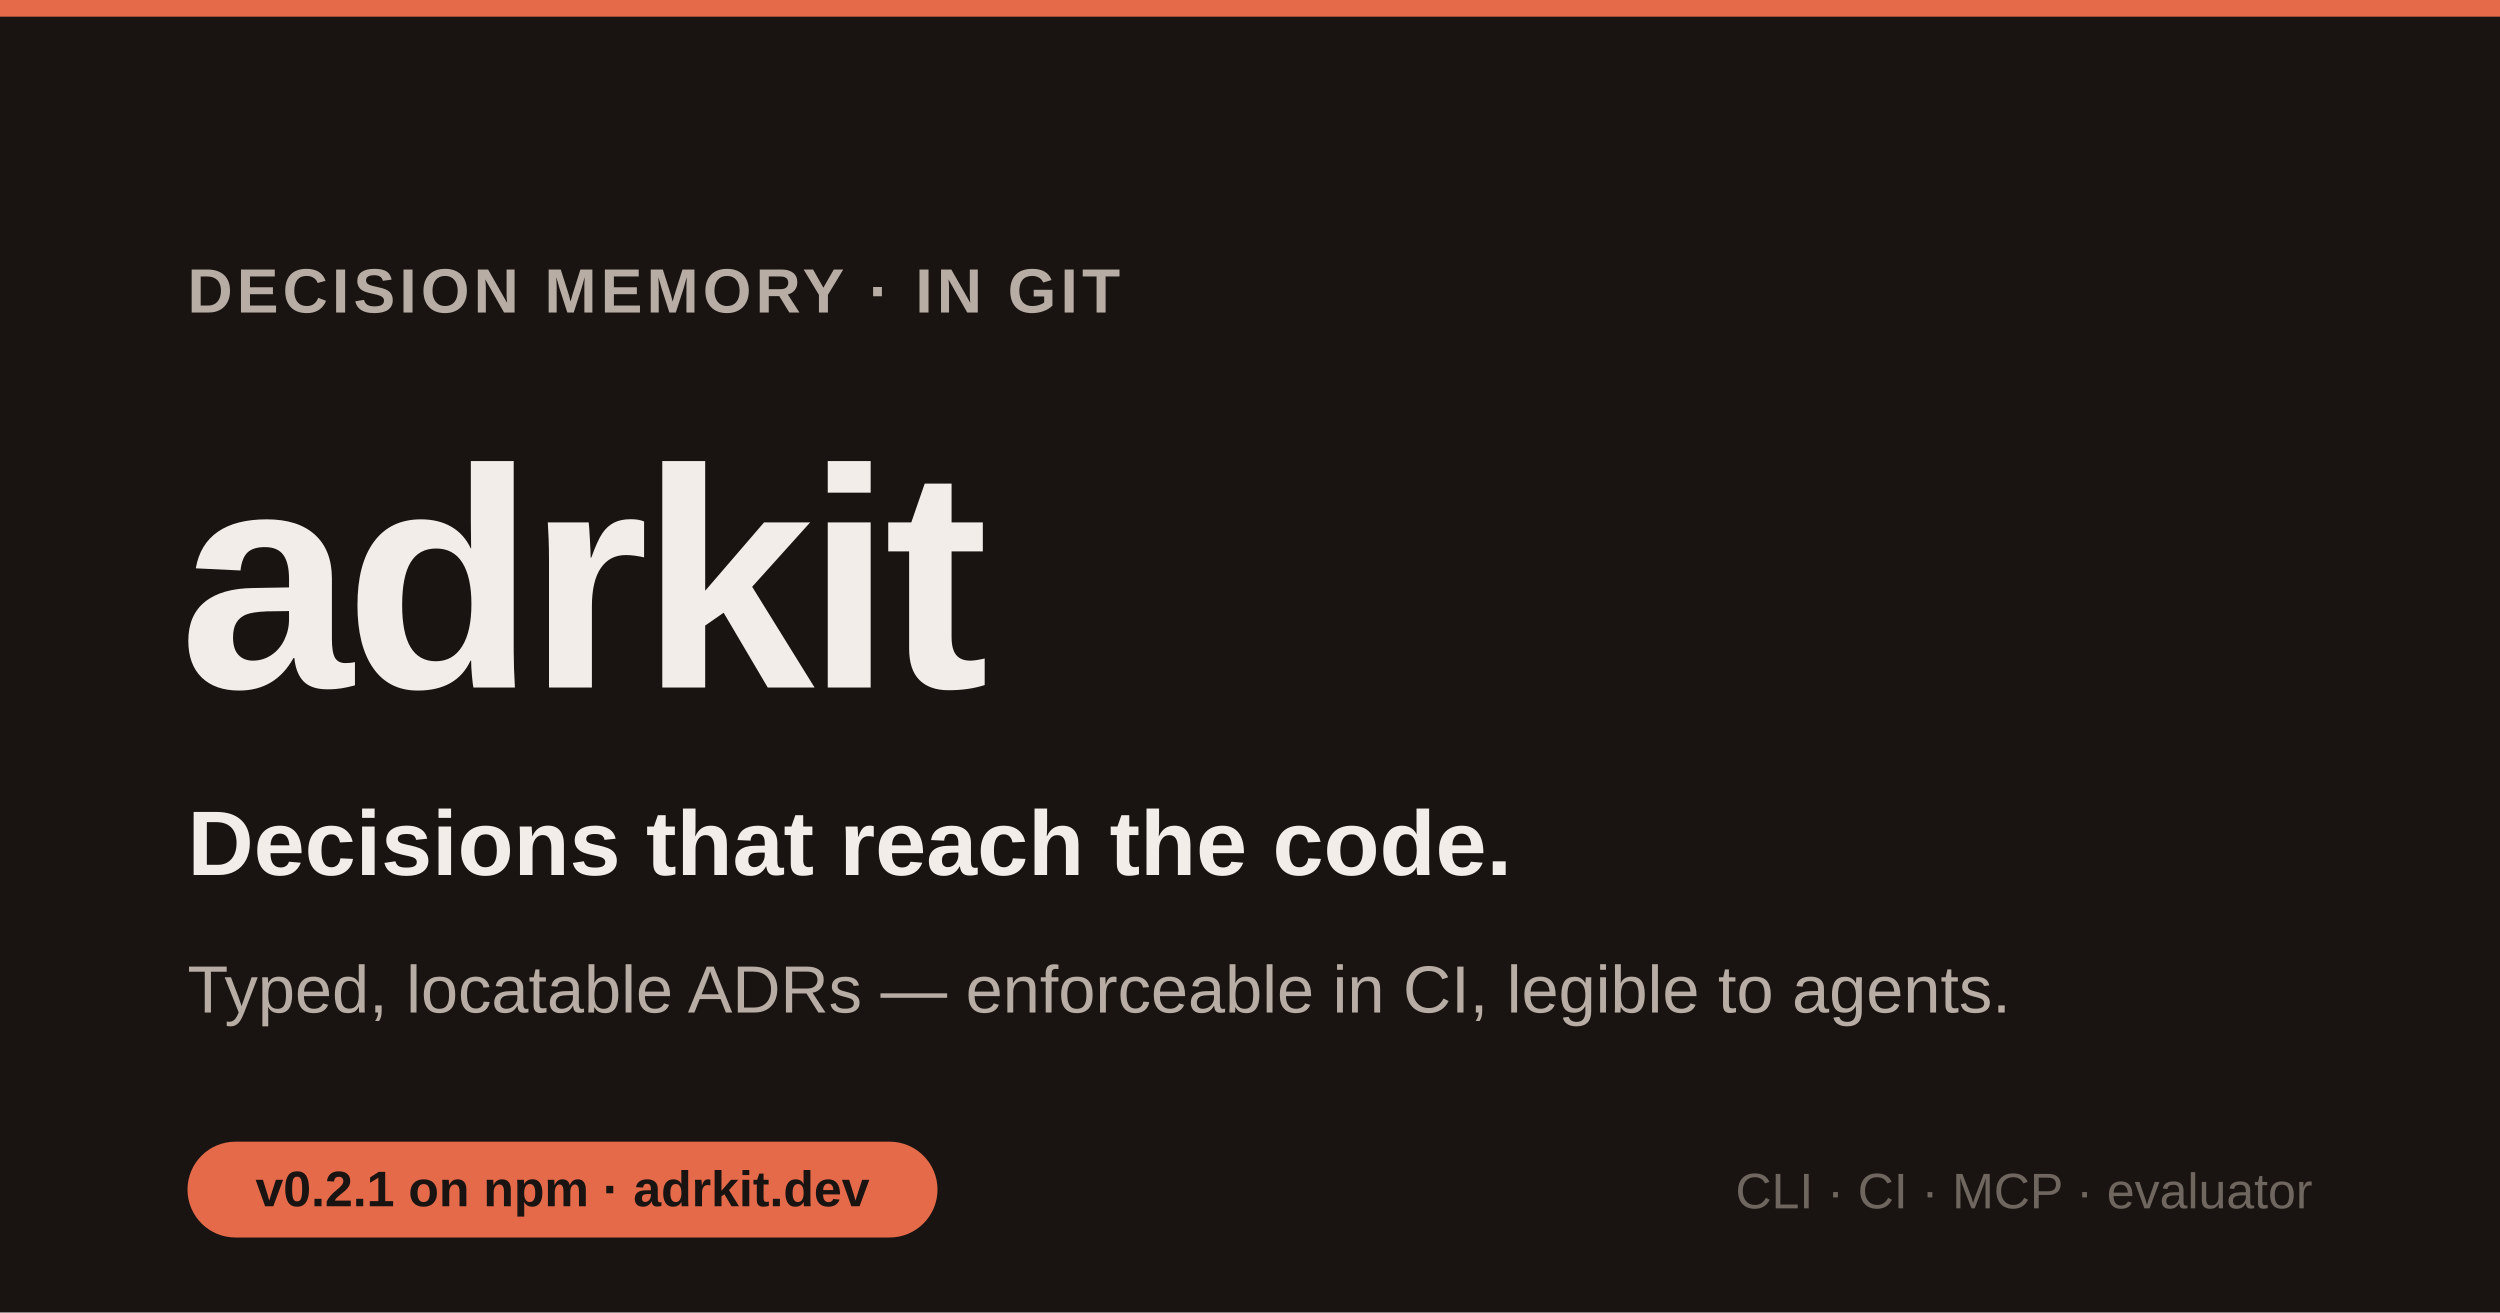
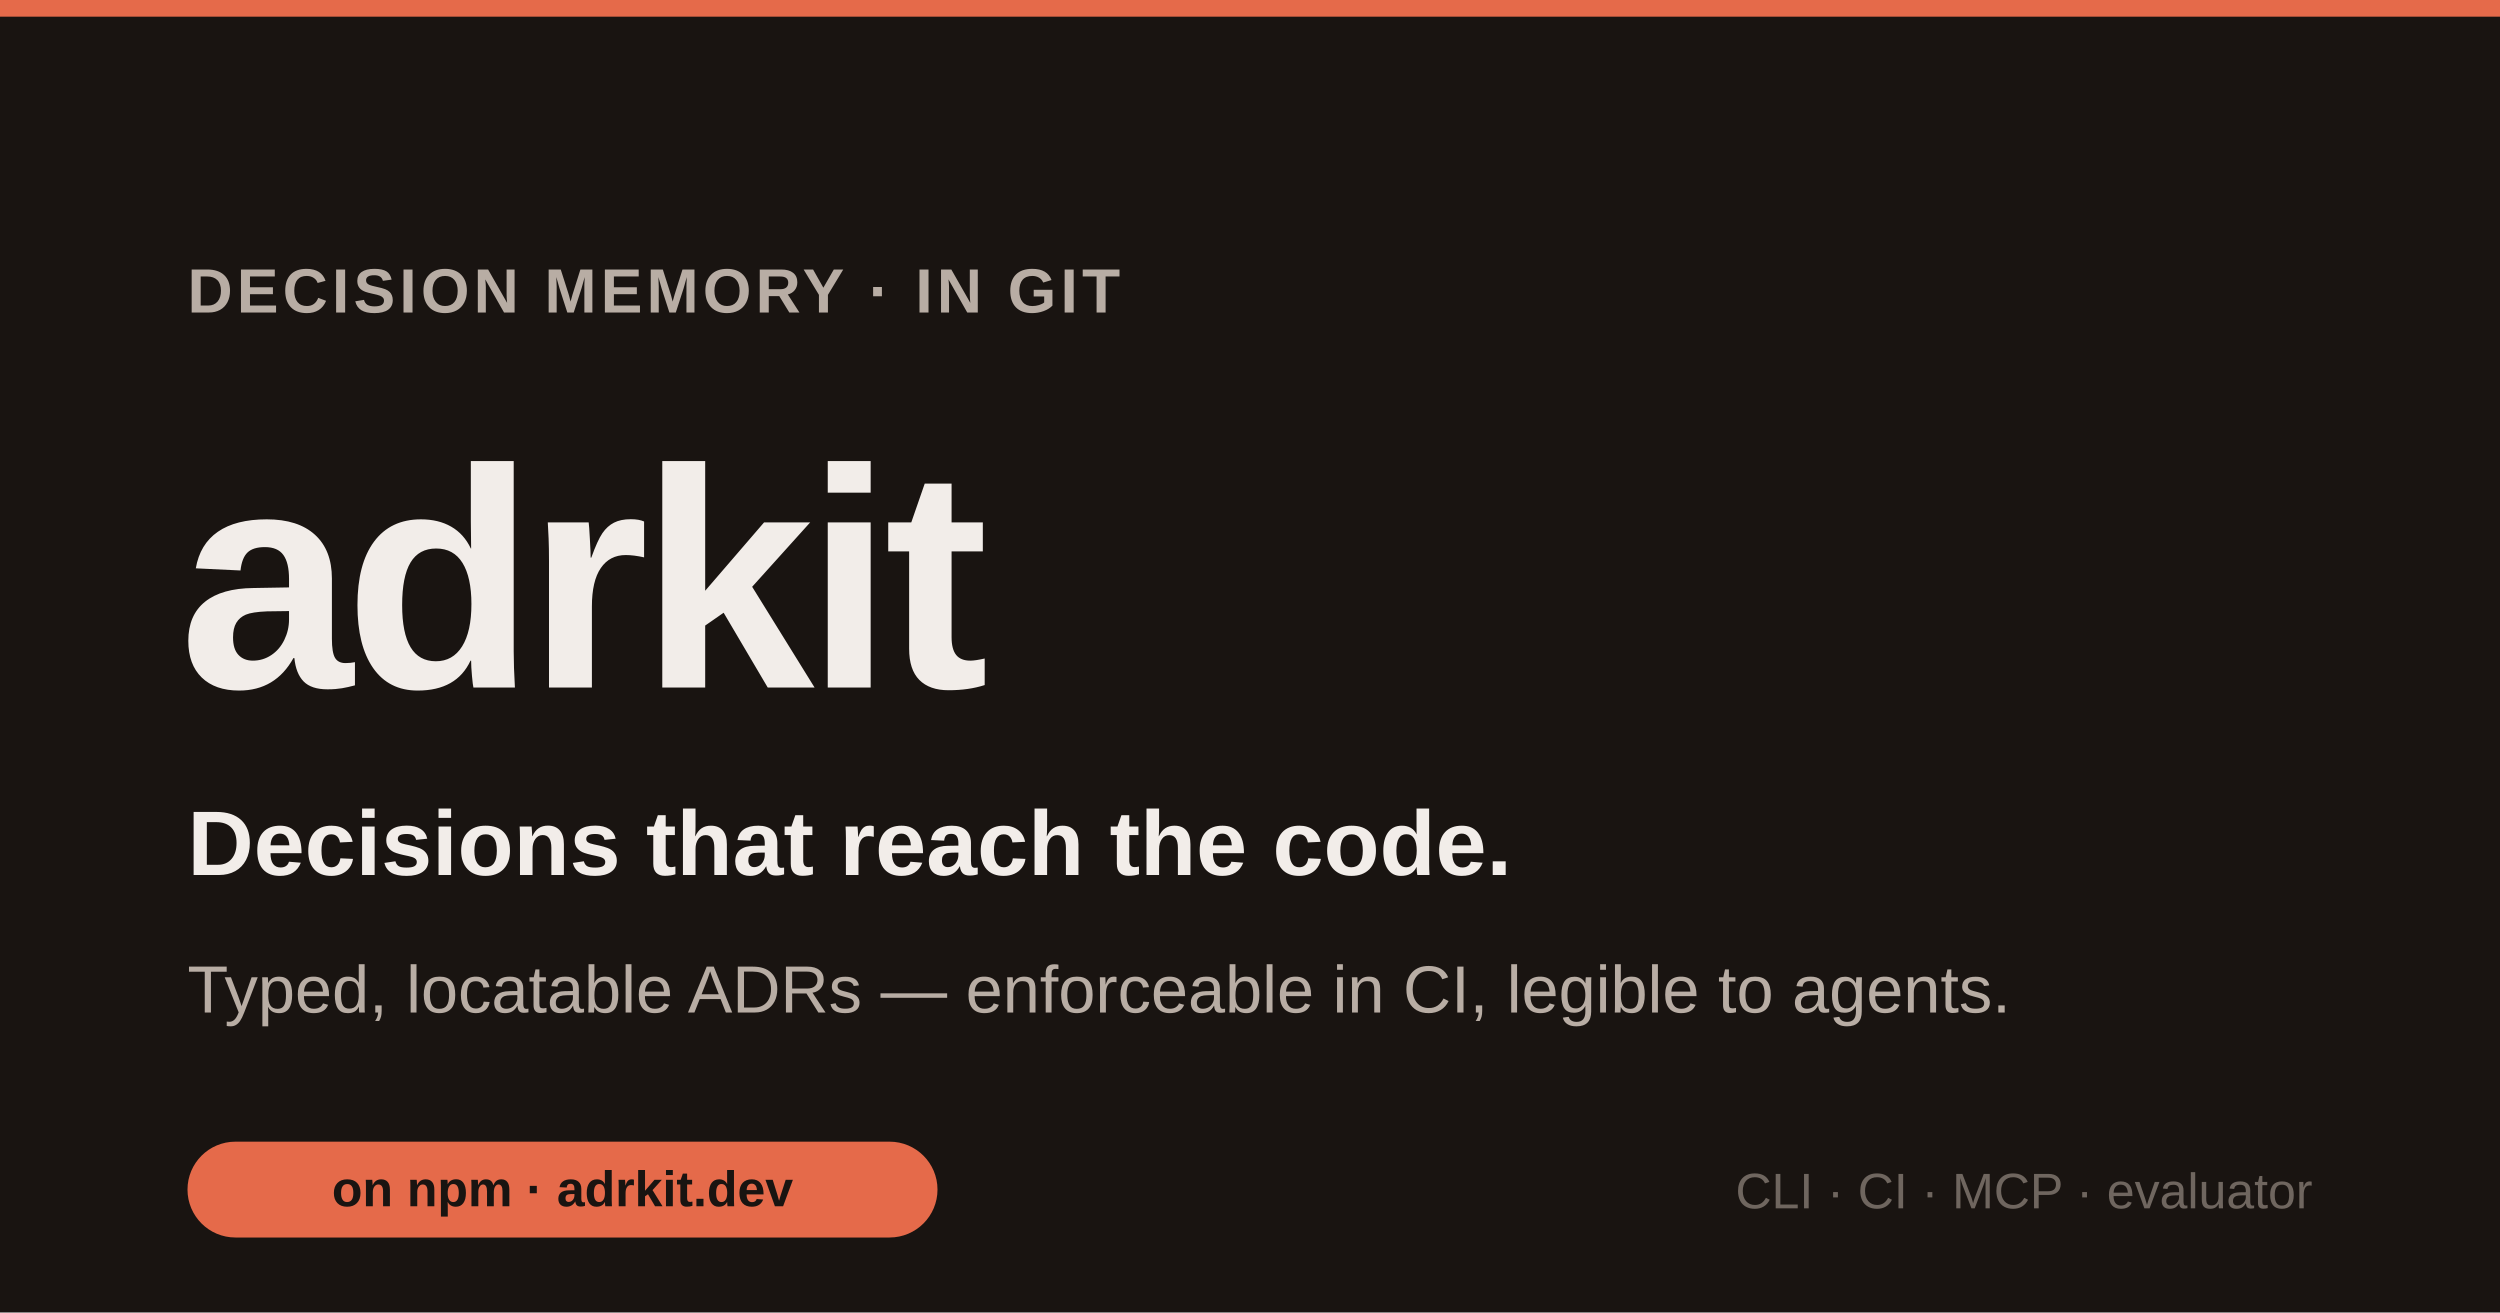
<svg xmlns="http://www.w3.org/2000/svg" width="1200" height="630" viewBox="0 0 1200 630" font-family="Arial, Helvetica, sans-serif">
  <rect width="1200" height="630" fill="#191411" />
  <rect x="0" y="0" width="1200" height="8" fill="#e56a4a" />
  <text x="90" y="150" fill="#b8ada4" font-size="30" font-weight="700" letter-spacing="2">DECISION MEMORY · IN GIT</text>
  <text x="86" y="330" fill="#f2ede9" font-size="150" font-weight="800" letter-spacing="-4">adrkit</text>
  <text x="90" y="420" fill="#f2ede9" font-size="44" font-weight="600">Decisions that reach the code.</text>
  <text x="90" y="486" fill="#b8ada4" font-size="32" font-weight="400">Typed, locatable ADRs — enforceable in CI, legible to agents.</text>
  <g transform="translate(90 548)">
    <rect x="0" y="0" width="360" height="46" rx="23" fill="#e56a4a" />
-     <text x="180" y="31" fill="#191411" font-size="24" font-weight="700" text-anchor="middle">v0.2.1 on npm · adrkit.dev</text>
+     <text x="180" y="31" fill="#191411" font-size="24" font-weight="700" text-anchor="middle">on npm · adrkit.dev</text>
  </g>
  <text x="1110" y="580" fill="#6f665f" font-size="24" font-weight="400" text-anchor="end">CLI · CI · MCP · evaluator</text>
</svg>
